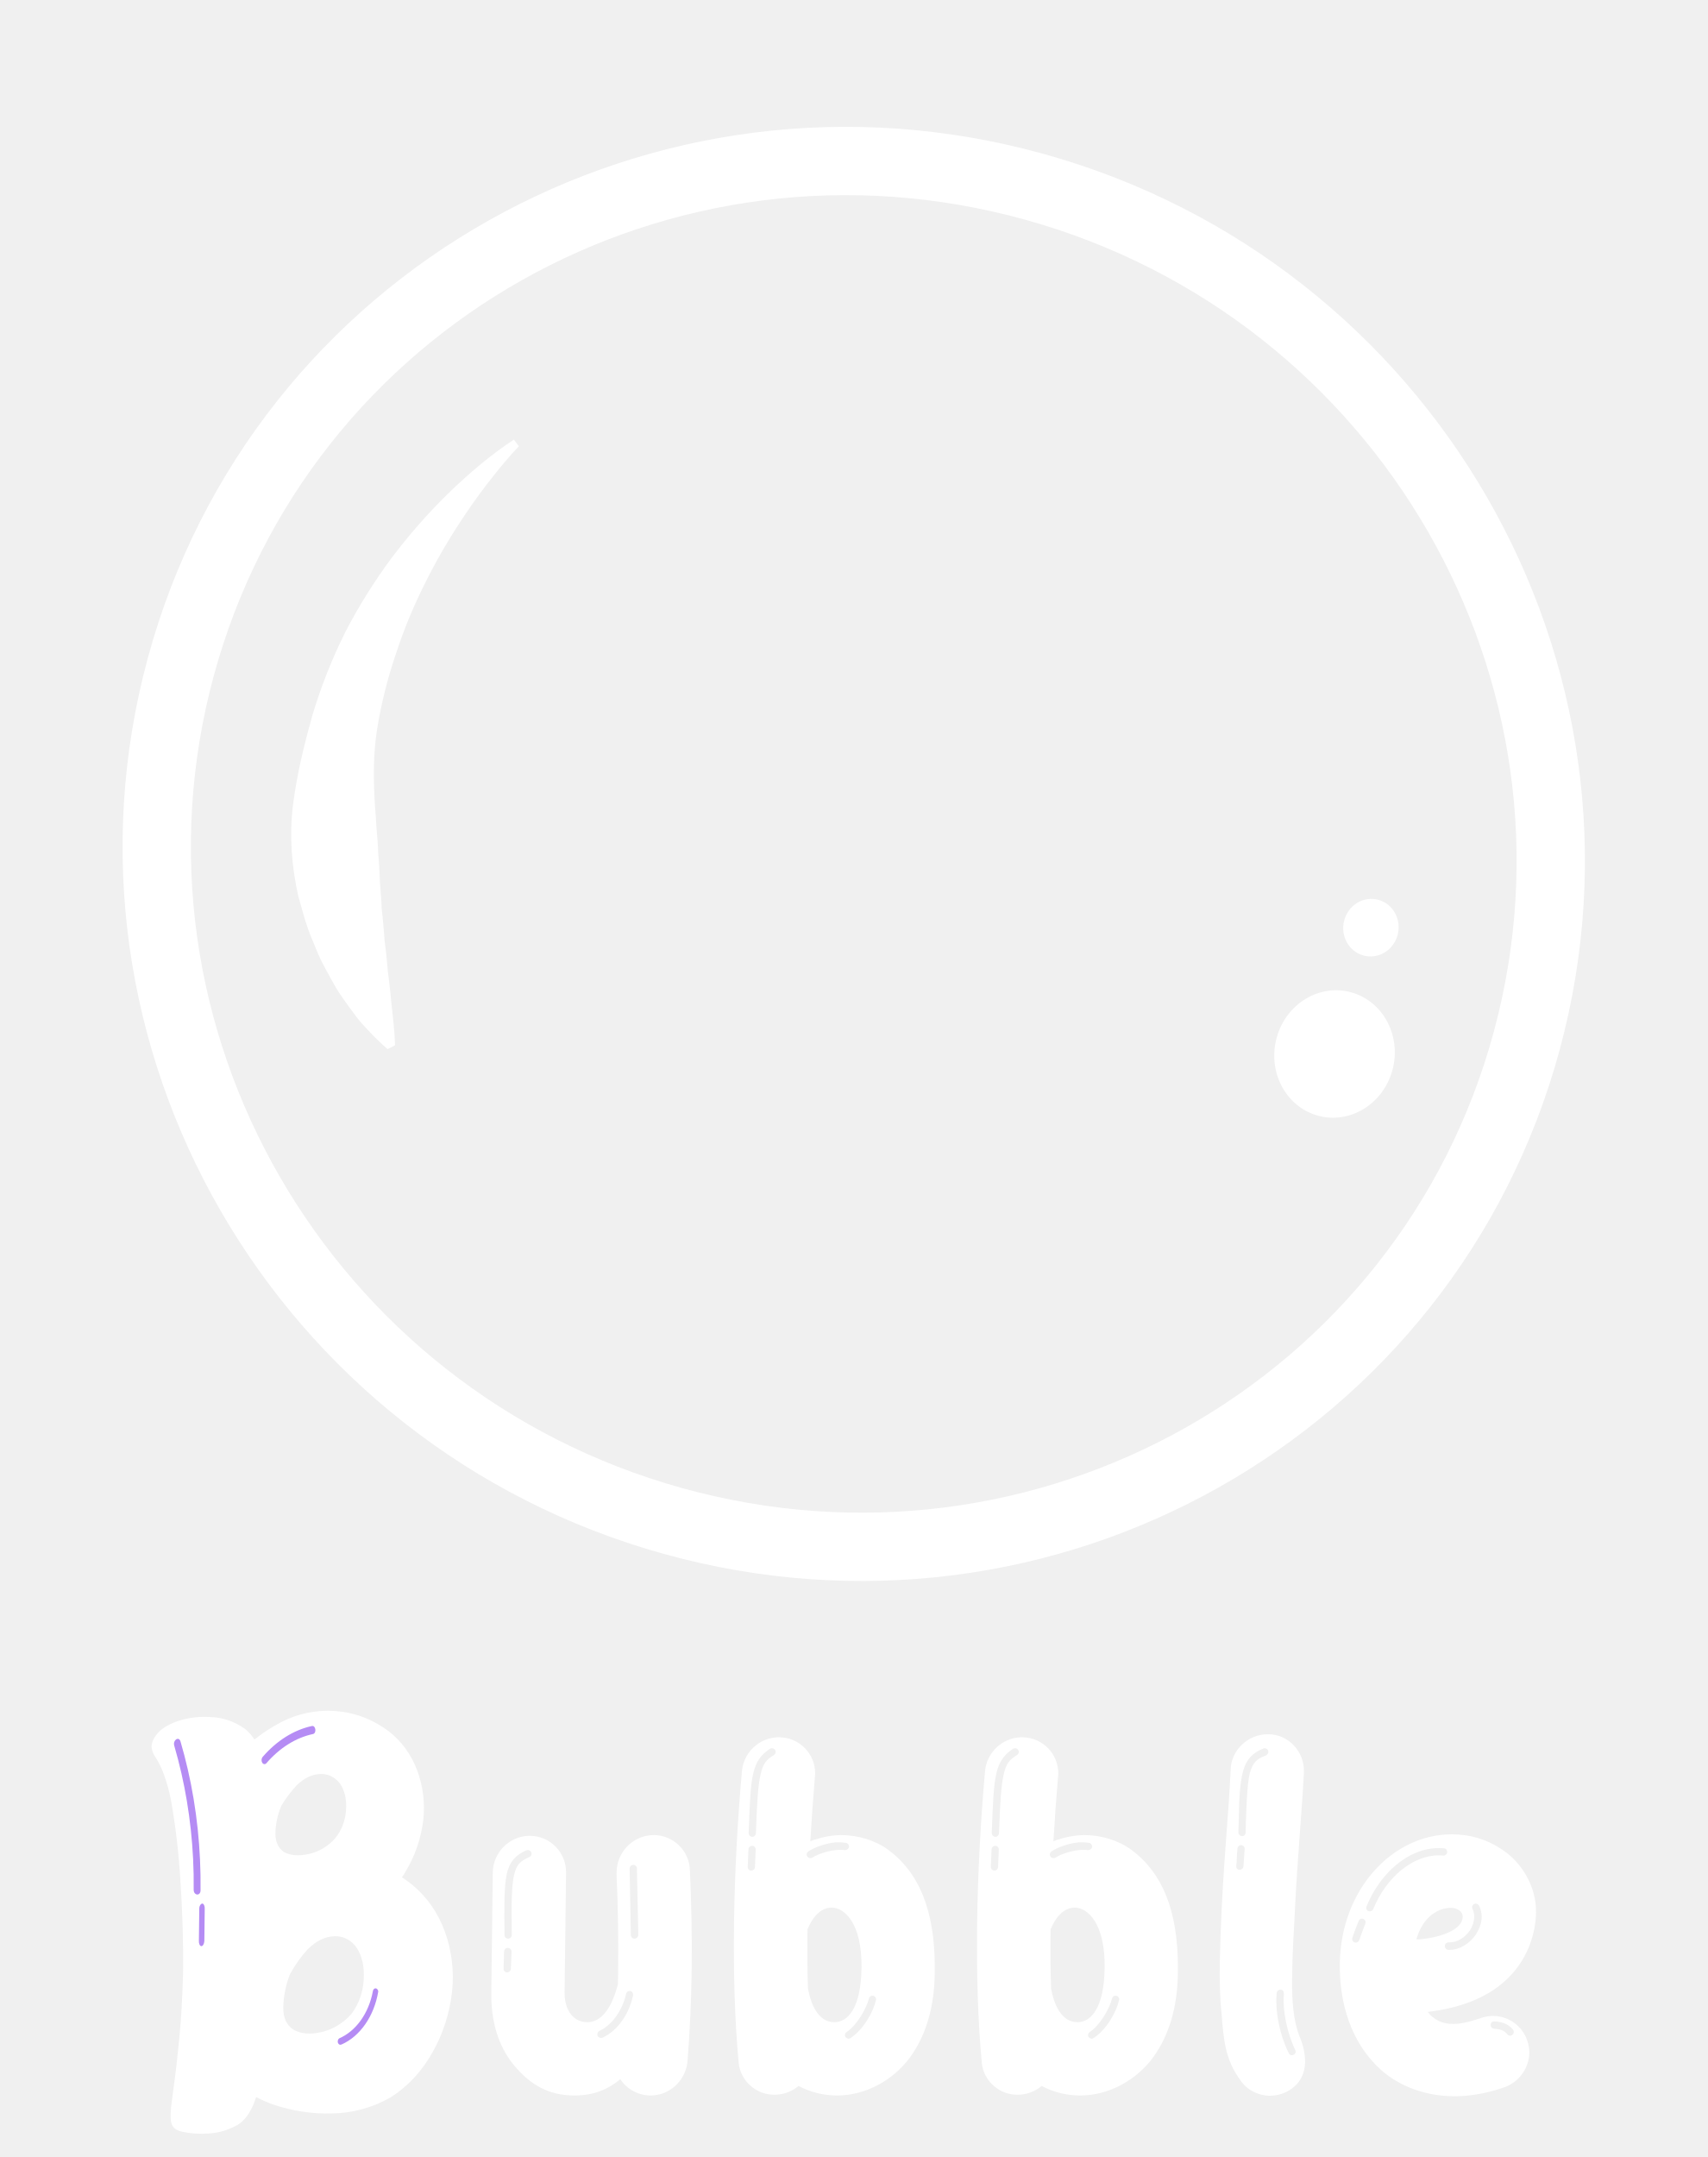
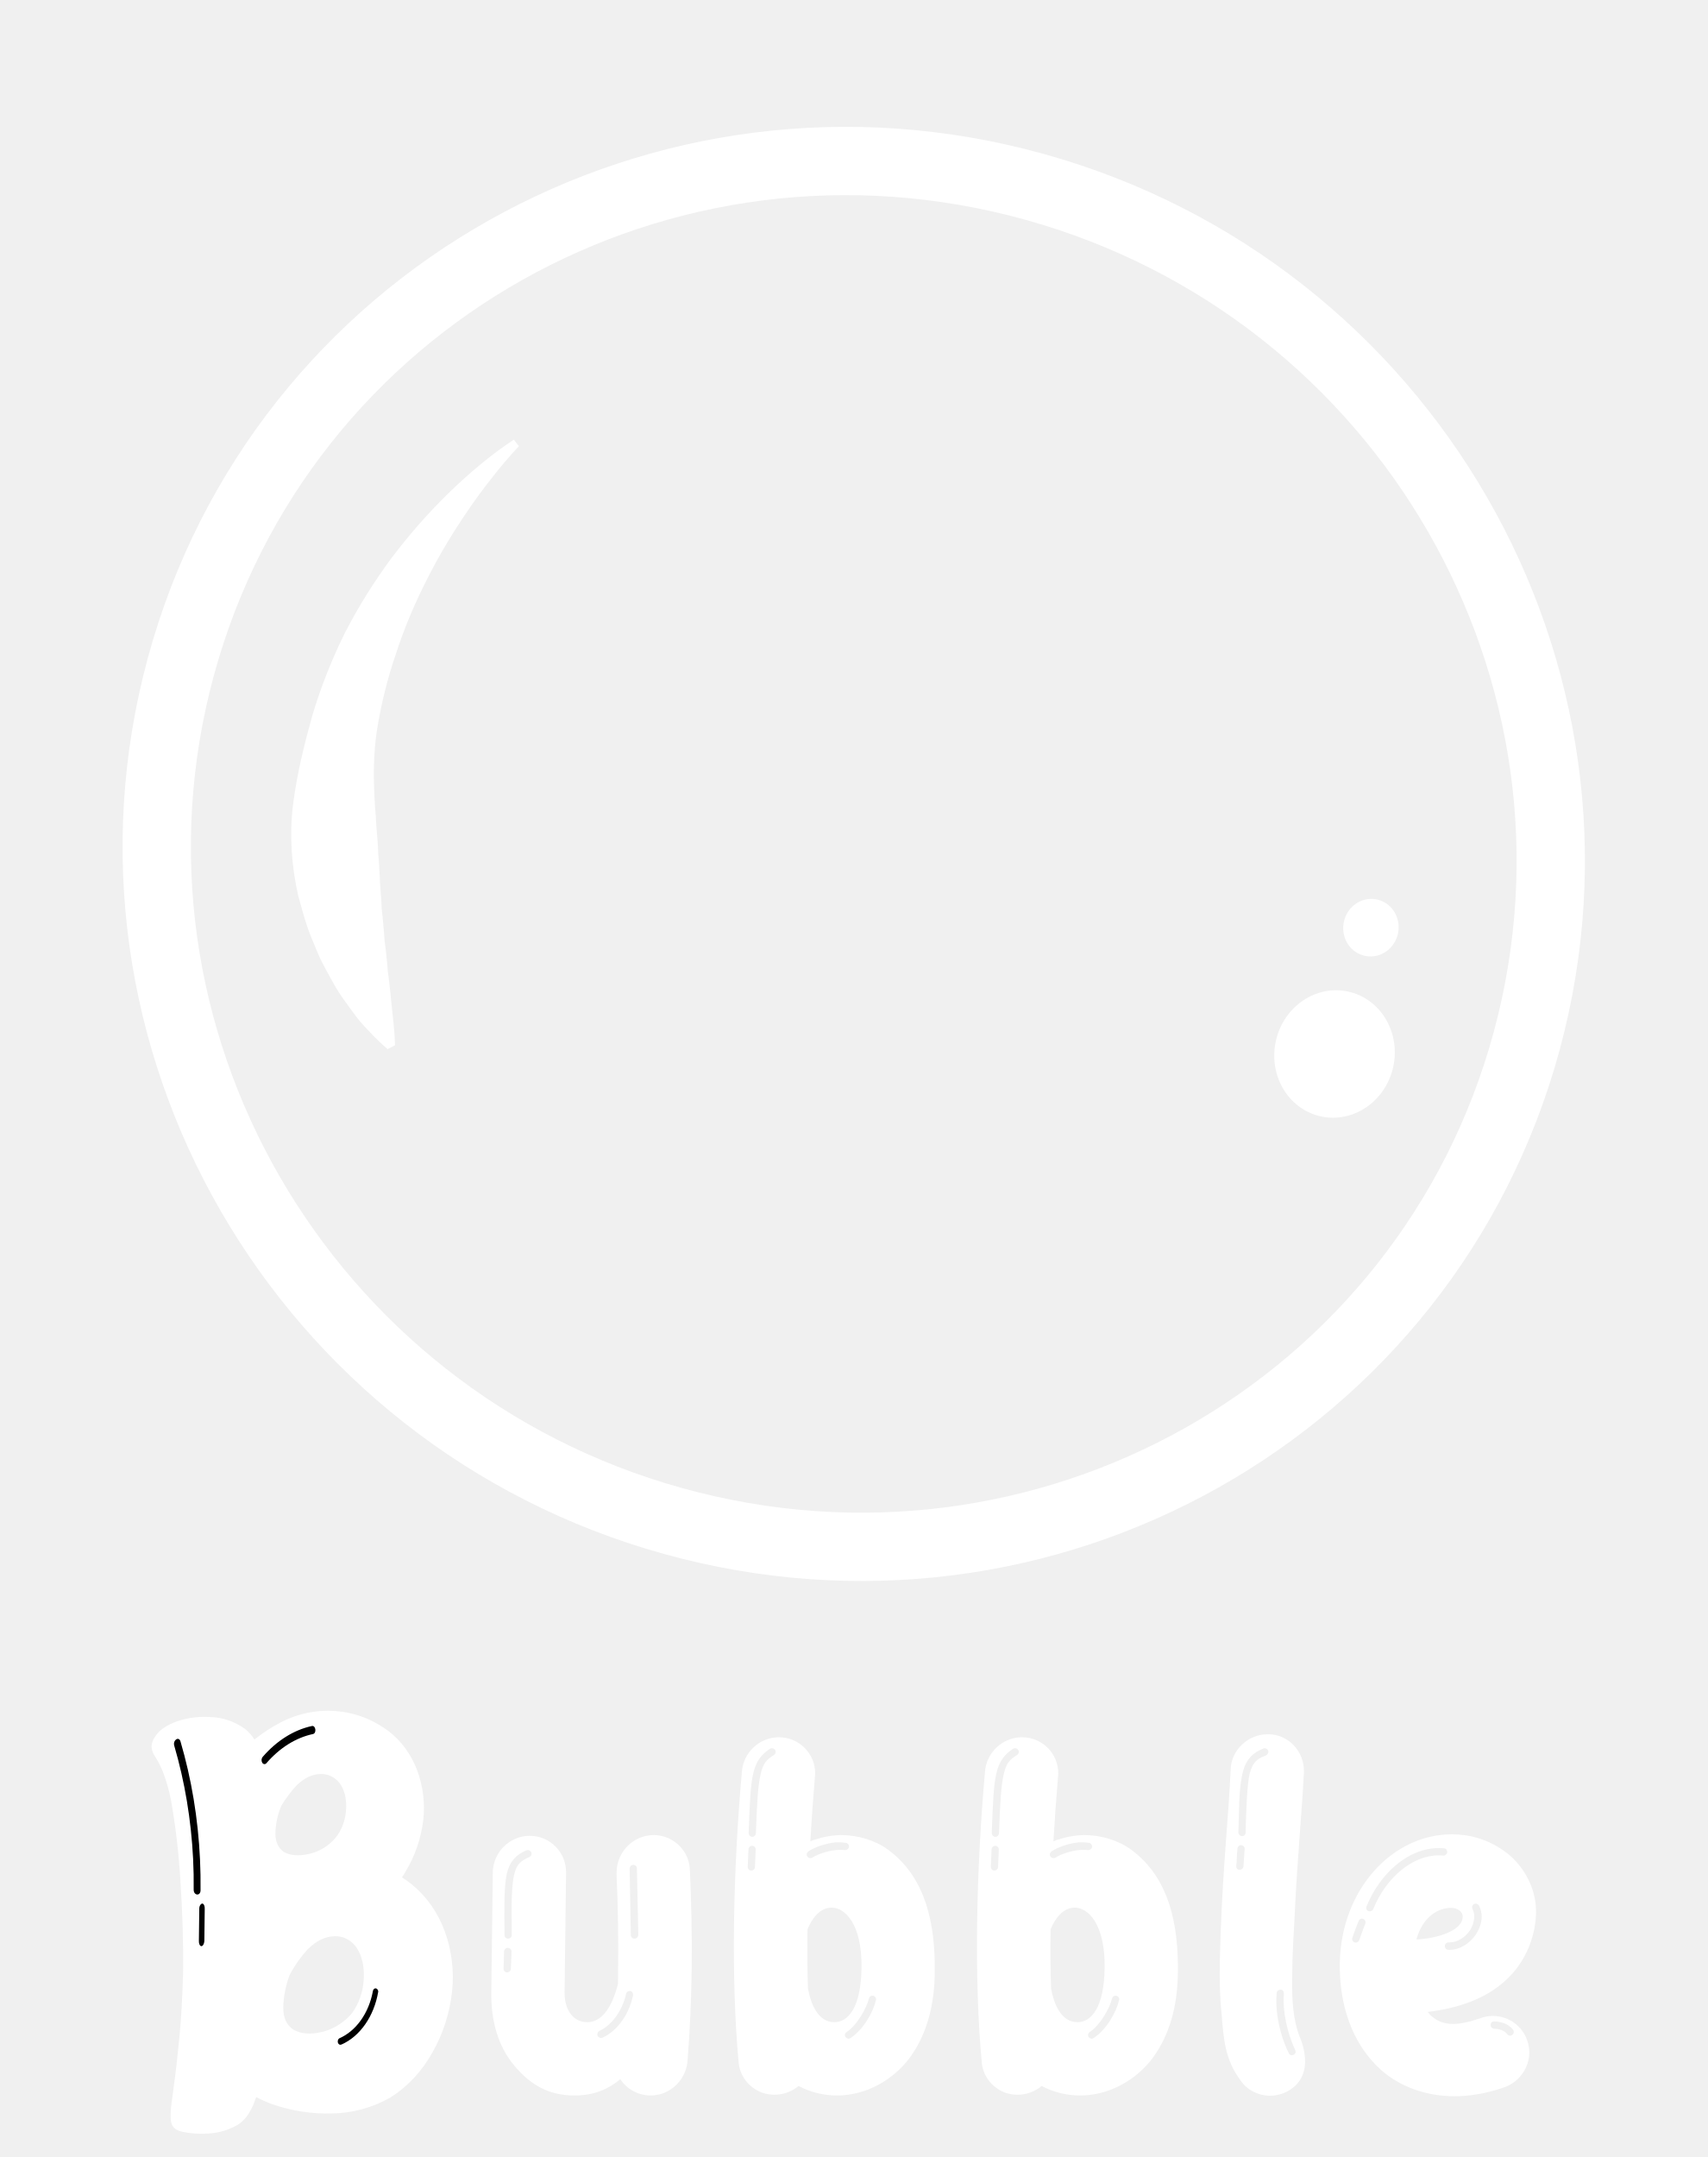
<svg xmlns="http://www.w3.org/2000/svg" width="1000" height="1263" viewBox="0 0 1000 1263" fill="none">
  <path d="M894.146 609.4C952.607 393.677 823.535 169.82 605.854 109.4C388.174 48.98 164.316 174.878 105.854 390.6C47.393 606.323 176.465 830.18 394.146 890.6C611.826 951.02 835.684 825.122 894.146 609.4Z" stroke="white" stroke-width="40" stroke-miterlimit="10" />
  <path d="M303.889 261.264C298.432 267.057 293.169 273.267 288.245 279.6C283.224 285.884 278.494 292.365 273.983 298.968C264.96 312.174 256.738 325.797 249.728 339.911C242.573 353.927 236.533 368.385 231.78 383.089C226.807 397.694 223.121 412.594 220.768 427.567C218.439 442.565 218.682 457.76 219.652 472.537C219.967 476.243 220.258 479.925 220.404 483.607C220.622 487.289 221.107 490.947 221.277 494.629C221.374 496.47 221.495 498.311 221.52 500.152C221.665 501.993 221.908 503.809 221.981 505.675C222.272 509.357 222.32 513.063 222.538 516.794L223.363 528.012C223.484 529.902 223.46 531.817 223.703 533.682C223.921 535.572 224.163 537.438 224.309 539.352C224.649 543.157 224.988 546.986 225.255 550.865C225.789 554.694 226.201 558.572 226.589 562.5C226.807 564.464 226.929 566.452 227.098 568.44C227.292 570.428 227.656 572.368 227.85 574.38C228.36 578.357 228.772 582.432 229.136 586.556C229.936 594.803 231.173 603.026 231.319 612.06L227.001 614.293C223.654 611.397 220.477 608.378 217.445 605.211C214.462 602.02 211.308 598.878 208.737 595.392C206.118 591.931 203.523 588.421 201.024 584.813C199.763 583.021 198.502 581.204 197.362 579.339C196.27 577.449 195.13 575.583 194.112 573.644C191.977 569.815 189.867 565.936 187.878 562.009C185.986 558.032 184.41 553.909 182.712 549.809C179.171 541.66 177.085 532.995 174.611 524.379C170.73 506.951 169.372 488.762 171.652 470.917C173.907 453.071 178.225 435.717 182.954 418.829C187.999 401.99 194.451 385.74 202.14 370.3C210.047 354.958 219.167 340.451 229.233 326.828C239.444 313.303 250.529 300.637 262.462 288.977C274.42 277.342 287.032 266.615 300.93 257.41L303.889 261.264Z" fill="white" />
  <path d="M815.49 626.564C820.893 606.626 810.088 586.249 791.356 581.049C772.624 575.85 753.058 587.798 747.655 607.736C742.251 627.674 753.057 648.052 771.789 653.251C790.521 658.45 810.086 646.502 815.49 626.564Z" fill="white" />
  <path d="M818.507 547.517C820.944 538.522 815.925 529.289 807.295 526.893C798.665 524.498 789.693 529.848 787.256 538.843C784.818 547.838 789.838 557.072 798.467 559.467C807.097 561.862 816.069 556.512 818.507 547.517Z" fill="white" />
  <path d="M381.025 1226.98C382.929 1226.98 384.69 1226.69 386.6 1226.25C395.566 1223.76 401.963 1215.85 402.663 1206.62C404.049 1189.34 404.861 1171.03 405.086 1152.86C405.334 1132.8 404.846 1113.02 404.043 1095.01C403.741 1083.87 394.625 1074.79 383.349 1074.5H382.91C371.045 1074.5 361.257 1084.17 361.109 1096.18L361.09 1097.64C361.899 1115.22 362.238 1135.14 361.992 1155.06L361.909 1161.8C359.756 1170 354.895 1184.06 343.909 1184.06C335.999 1184.06 330.662 1177.32 330.644 1166.92L331.515 1096.47C331.662 1084.61 322.113 1074.94 310.248 1074.94H309.955C298.235 1075.09 288.74 1084.75 288.595 1096.47L287.724 1166.92C287.529 1182.74 291.444 1197.83 301.115 1209.4C310.788 1220.83 321.259 1226.98 336.493 1226.98C348.212 1226.98 356.611 1223.02 363.271 1217.46C367.299 1223.46 373.993 1226.98 381.025 1226.98ZM297.639 1135.14C296.467 1135.14 295.452 1134.26 295.467 1133.09C295.409 1125.91 295.337 1119.91 295.398 1114.93C295.494 1107.16 295.856 1101.6 296.789 1097.2C298.491 1089.88 302.2 1086.07 308.239 1083.43L309.119 1083.29C310.438 1083.29 311.304 1084.31 311.29 1085.49C311.281 1086.22 310.83 1087.1 309.948 1087.39C304.645 1089.73 302.423 1091.78 301.026 1098.08C300.099 1102.04 299.733 1107.9 299.632 1116.1L299.713 1133.24C299.7 1134.26 298.664 1135.14 297.639 1135.14ZM371.613 1135.14C370.441 1135.14 369.427 1134.26 369.443 1132.94L368.751 1094.13C368.766 1092.96 369.657 1091.93 370.829 1091.93C372.001 1091.93 373.015 1092.81 373.001 1093.98L373.838 1132.94C373.823 1134.11 372.785 1135.14 371.613 1135.14ZM296.955 1154.91C295.783 1154.91 294.917 1153.89 294.931 1152.72L295.202 1142.61C295.362 1141.58 296.107 1140.56 297.132 1140.56H297.425C298.597 1140.56 299.61 1141.58 299.595 1142.76L299.177 1152.86C299.163 1154.04 298.127 1154.91 296.955 1154.91ZM351.998 1193.29C351.265 1193.29 350.392 1192.85 349.962 1192.12L349.826 1191.24C349.837 1190.36 350.285 1189.63 351.023 1189.19C358.537 1185.67 364.502 1177.18 366.672 1167.51C366.831 1166.49 367.719 1165.75 368.745 1165.75C369.916 1165.75 370.783 1166.78 370.768 1167.95L370.763 1168.39C368.433 1179.08 362.013 1188.9 352.879 1193.14L351.998 1193.29ZM490.302 1226.98C507.001 1226.98 523.079 1218.04 532.911 1204.71C542.598 1191.39 547.199 1174.69 547.436 1155.5L547.447 1154.62C547.792 1126.64 542.27 1099.4 520.205 1083.14C512.657 1077.58 502.587 1074.5 492.48 1074.5L489.402 1074.65C485.736 1074.94 481.919 1075.67 478.389 1076.84C477.067 1077.14 475.743 1077.58 474.564 1078.16C475.307 1065.42 476.195 1052.82 477.223 1040.81L477.396 1038.61C477.541 1026.9 468.139 1017.23 456.128 1017.23H455.395C444.403 1017.67 435.361 1026.31 434.493 1037.3C431.941 1066 430.238 1097.06 429.871 1126.79C429.512 1155.79 430.342 1183.48 432.541 1207.06C433.027 1215.11 438.215 1222 445.648 1225.07C448.272 1226.1 450.903 1226.54 453.54 1226.54C458.667 1226.54 463.669 1224.78 467.666 1221.41C474.069 1224.78 481.659 1226.98 490.302 1226.98ZM440.612 1075.53C439.294 1075.53 438.427 1074.5 438.444 1073.18C439.104 1055.31 439.526 1044.91 441.222 1038.03C442.92 1031 446.043 1027.19 450.917 1023.97C451.212 1023.82 451.507 1023.67 451.946 1023.67H452.093C453.411 1023.67 454.277 1024.7 454.263 1025.87C454.256 1026.46 453.954 1027.19 453.216 1027.63C448.787 1030.41 446.855 1032.61 445.459 1038.91C443.916 1045.21 443.35 1055.46 442.69 1073.33C442.675 1074.5 441.784 1075.53 440.612 1075.53ZM474.589 1087.98C473.856 1087.98 473.274 1087.68 472.842 1087.1C472.554 1086.66 472.413 1086.22 472.417 1085.93C472.426 1085.19 472.875 1084.46 473.466 1084.02C477.305 1081.53 483.485 1079.33 489.498 1078.75H491.695C493.013 1078.75 494.184 1078.89 495.354 1079.04C496.524 1079.19 497.243 1080.21 497.231 1081.24L497.227 1081.53C496.921 1082.56 496.034 1083.29 495.008 1083.29H494.569C493.838 1083.14 492.813 1083.14 491.934 1083.14C486.367 1083.14 479.161 1085.49 475.764 1087.68C475.468 1087.98 475.028 1087.98 474.589 1087.98ZM439.928 1095.3C438.756 1095.3 437.89 1094.27 437.904 1093.1L438.322 1083C438.337 1081.82 439.228 1080.8 440.547 1080.8C441.719 1080.8 442.585 1081.82 442.57 1083L442.152 1093.1C442.138 1094.27 441.246 1095.3 439.928 1095.3ZM488.635 1184.06C478.821 1184.06 474.712 1172.78 473.204 1164.43C472.756 1153.3 472.754 1141.58 472.901 1129.72C475.469 1123.42 480.09 1116.98 487.121 1116.98C494.592 1116.98 504.878 1126.21 504.557 1152.13C504.264 1175.86 496.546 1184.06 488.635 1184.06ZM497.012 1193.73C496.28 1193.73 495.553 1193.29 495.12 1192.7C494.977 1192.41 494.836 1191.97 494.842 1191.53C494.851 1190.8 495.298 1190.21 495.889 1189.77C501.944 1185.82 507.487 1175.86 508.874 1170.29C509.033 1169.27 509.921 1168.54 510.946 1168.54C512.118 1168.54 513.131 1169.56 513.117 1170.73L512.965 1171.17C511.413 1178.2 505.722 1188.31 498.189 1193.29C497.893 1193.58 497.451 1193.73 497.012 1193.73ZM632.685 1226.98C649.384 1226.98 665.461 1218.04 675.294 1204.71C684.98 1191.39 689.581 1174.69 689.819 1155.5L689.829 1154.62C690.175 1126.64 684.653 1099.4 662.588 1083.14C655.04 1077.58 644.97 1074.5 634.863 1074.5L631.785 1074.65C628.119 1074.94 624.302 1075.67 620.771 1076.84C619.449 1077.14 618.126 1077.58 616.947 1078.16C617.69 1065.42 618.578 1052.82 619.606 1040.81L619.779 1038.61C619.924 1026.9 610.522 1017.23 598.51 1017.23H597.778C586.786 1017.67 577.744 1026.31 576.876 1037.3C574.323 1066 572.621 1097.06 572.254 1126.79C571.895 1155.79 572.725 1183.48 574.923 1207.06C575.41 1215.11 580.598 1222 588.031 1225.07C590.655 1226.1 593.286 1226.54 595.923 1226.54C601.05 1226.54 606.052 1224.78 610.049 1221.41C616.452 1224.78 624.042 1226.98 632.685 1226.98ZM582.995 1075.53C581.676 1075.53 580.81 1074.5 580.826 1073.18C581.487 1055.31 581.908 1044.91 583.605 1038.03C585.303 1031 588.426 1027.19 593.3 1023.97C593.595 1023.82 593.89 1023.67 594.329 1023.67H594.476C595.794 1023.67 596.66 1024.7 596.646 1025.87C596.638 1026.46 596.336 1027.19 595.599 1027.63C591.17 1030.41 589.238 1032.61 587.842 1038.91C586.299 1045.21 585.733 1055.46 585.073 1073.33C585.058 1074.5 584.167 1075.53 582.995 1075.53ZM616.972 1087.98C616.239 1087.98 615.657 1087.68 615.225 1087.1C614.937 1086.66 614.796 1086.22 614.8 1085.93C614.809 1085.19 615.257 1084.46 615.849 1084.02C619.688 1081.53 625.868 1079.33 631.881 1078.75H634.078C635.396 1078.75 636.566 1078.89 637.736 1079.04C638.906 1079.19 639.626 1080.21 639.614 1081.24L639.61 1081.53C639.304 1082.56 638.416 1083.29 637.391 1083.29H636.951C636.221 1083.14 635.195 1083.14 634.317 1083.14C628.75 1083.14 621.543 1085.49 618.147 1087.68C617.851 1087.98 617.411 1087.98 616.972 1087.98ZM582.311 1095.3C581.139 1095.3 580.273 1094.27 580.287 1093.1L580.705 1083C580.72 1081.82 581.611 1080.8 582.93 1080.8C584.101 1080.8 584.968 1081.82 584.953 1083L584.535 1093.1C584.521 1094.27 583.629 1095.3 582.311 1095.3ZM631.018 1184.06C621.204 1184.06 617.095 1172.78 615.587 1164.43C615.139 1153.3 615.137 1141.58 615.284 1129.72C617.852 1123.42 622.473 1116.98 629.504 1116.98C636.974 1116.98 647.261 1126.21 646.94 1152.13C646.647 1175.86 638.928 1184.06 631.018 1184.06ZM639.395 1193.73C638.662 1193.73 637.935 1193.29 637.503 1192.7C637.36 1192.41 637.219 1191.97 637.225 1191.53C637.234 1190.8 637.68 1190.21 638.272 1189.77C644.327 1185.82 649.87 1175.86 651.257 1170.29C651.416 1169.27 652.304 1168.54 653.329 1168.54C654.501 1168.54 655.514 1169.56 655.499 1170.73L655.347 1171.17C653.796 1178.2 648.104 1188.31 640.572 1193.29C640.275 1193.58 639.834 1193.73 639.395 1193.73ZM743.572 1227.13C748.113 1227.13 752.67 1225.81 756.661 1222.88C761.687 1219.22 763.948 1214.09 764.313 1208.23L764.324 1207.35C764.382 1202.66 763.273 1197.54 761.138 1192.56C757.302 1182.89 756.574 1170.73 756.722 1158.72C756.963 1139.24 757.587 1136.17 758.401 1117.71C759.774 1089.59 762.484 1060 763.632 1038.17L763.647 1037C763.786 1025.72 754.684 1015.47 742.819 1015.47H742.233C731.1 1015.47 720.879 1024.7 720.734 1036.42C719.347 1065.71 716.398 1090.91 714.866 1131.92L714.361 1149.05C714.227 1159.89 714.395 1170 715.451 1179.37C716.592 1193.73 717.322 1205.74 726.544 1218.19C730.428 1223.9 736.691 1226.83 742.986 1227.13H743.572ZM727.58 1075.09H727.434C726.262 1075.09 725.249 1074.06 725.264 1072.89L725.788 1054.14C726.172 1046.82 726.827 1041.25 728.051 1037C729.896 1029.97 733.898 1026.16 739.933 1023.82C740.081 1023.67 740.374 1023.67 740.667 1023.67H740.813C742.13 1023.82 742.85 1024.85 742.837 1025.87C742.68 1026.75 742.231 1027.48 741.347 1027.92C736.05 1029.83 733.827 1031.88 731.993 1038.03C731.067 1041.84 730.565 1046.96 730.181 1054.29C729.973 1059.27 729.6 1065.71 729.508 1073.18C729.495 1074.21 728.606 1075.09 727.58 1075.09ZM725.871 1094.86C724.846 1094.86 723.978 1093.98 723.992 1092.81C724.48 1088.85 724.207 1087.24 724.705 1082.56C724.719 1081.38 725.757 1080.36 726.929 1080.36C728.099 1080.51 728.967 1081.38 728.955 1082.41L728.24 1092.81C728.226 1093.98 727.043 1094.86 725.871 1094.86ZM756.463 1203.4C755.73 1203.4 755.15 1202.96 754.864 1202.37C751.86 1196.51 747.325 1184.21 747.493 1170.59L747.683 1167.07C747.698 1165.9 748.734 1165.02 749.906 1165.02C751.517 1165.02 751.94 1166.34 751.922 1167.8L751.747 1170.15C751.587 1183.04 755.98 1195.05 758.552 1200.32L758.834 1201.2C758.823 1202.08 758.374 1202.81 757.638 1203.1C757.195 1203.4 756.902 1203.4 756.463 1203.4ZM851.967 1227.42C861.195 1227.42 870.885 1225.66 880.741 1222.29C889.714 1219.22 895.531 1210.87 895.641 1201.93C895.67 1199.59 895.261 1197.1 894.411 1194.75C891.444 1185.97 883.163 1180.4 874.374 1180.4C871.884 1180.4 869.388 1180.84 867.033 1181.72C860.266 1184.06 855.127 1185.09 851.025 1185.09C844.726 1185.09 840.945 1182.89 837.614 1179.81C837.18 1179.37 836.749 1178.64 836.171 1178.06C855.389 1175.71 870.11 1169.85 880.773 1160.48C894.839 1148.32 899.44 1131.62 899.587 1119.76C899.778 1104.23 890.863 1090.76 880.987 1083.87C871.113 1076.84 860.601 1074.06 850.2 1074.06C815.337 1074.06 785.199 1106.58 784.665 1149.79C784.377 1173.08 791.27 1196.07 808.508 1211.75C819.809 1221.85 835.121 1227.42 851.967 1227.42ZM802.182 1119.17L801.451 1119.03C800.576 1118.74 800.145 1118 800.156 1117.12L800.314 1116.24C808.318 1096.76 824.759 1082.12 842.63 1082.12H842.923C843.802 1082.12 844.681 1082.12 845.558 1082.26C846.876 1082.26 847.596 1083.29 847.58 1084.61C847.421 1085.63 846.531 1086.51 845.505 1086.51L842.724 1086.36C827.05 1086.36 811.653 1099.55 804.249 1117.86C803.947 1118.59 803.061 1119.17 802.182 1119.17ZM848.631 1141.73H848.192C847.022 1141.58 846.154 1140.71 846.17 1139.39C846.185 1138.22 847.221 1137.34 848.393 1137.34H848.832C853.666 1137.34 857.95 1134.41 860.782 1130.45C862.425 1127.96 863.34 1125.03 863.372 1122.4C863.392 1120.79 863.119 1119.17 862.403 1117.86L862.123 1116.83C862.137 1115.66 863.029 1114.63 864.347 1114.63C865.08 1114.63 865.805 1115.22 866.237 1115.81C867.237 1117.86 867.794 1120.2 867.767 1122.4C867.722 1126.06 866.36 1129.57 864.269 1132.8C860.838 1137.78 855.223 1141.73 848.631 1141.73ZM829.518 1135.58C833.348 1121.96 842.637 1117.12 849.668 1117.12C853.623 1117.12 856.672 1119.32 856.636 1122.25C856.515 1132.06 836.549 1135.58 829.518 1135.58ZM794.045 1137.48L793.315 1137.34C792.439 1137.04 791.862 1136.31 791.875 1135.29L792.031 1134.55C793.094 1131.48 794.308 1128.11 795.666 1124.89C795.97 1124.01 796.709 1123.42 797.588 1123.42C798.76 1123.42 799.773 1124.45 799.758 1125.62L799.603 1126.35C798.391 1129.57 797.031 1132.94 796.116 1135.87C795.812 1136.75 794.924 1137.48 794.045 1137.48ZM884.338 1191.97C883.752 1191.97 883.17 1191.68 882.738 1191.09C880.863 1188.75 878.088 1188.02 875.014 1187.87C873.551 1187.72 872.978 1186.7 872.99 1185.67C873.003 1184.65 873.602 1183.62 874.92 1183.62H875.213C878.873 1183.77 883.255 1184.79 886.14 1188.46C886.427 1188.9 886.568 1189.34 886.563 1189.77C886.554 1190.51 886.254 1191.09 885.662 1191.53C885.366 1191.83 884.778 1191.97 884.338 1191.97Z" fill="white" />
  <path d="M150.035 1227.89C149.696 1228.71 149.4 1229.55 149.15 1230.42C146.42 1237.68 142.709 1242.48 138.015 1244.81C132.933 1247.51 127.403 1249.03 121.763 1249.26C116.851 1249.61 111.915 1249.28 107.066 1248.3C103.468 1247.58 101.263 1245.95 100.451 1243.43C99.638 1240.91 99.737 1236.24 100.725 1229.43C101.03 1227.11 101.37 1224.6 101.743 1221.91C102.805 1214.37 103.882 1205.01 104.976 1193.84C106.07 1182.67 106.818 1169.83 107.219 1155.33C107.42 1137.42 106.886 1119.2 105.617 1100.69C104.7 1085.28 102.916 1069.94 100.275 1054.77C99.167 1048.85 97.546 1043.06 95.435 1037.49C94.233 1034.48 92.776 1031.61 91.086 1028.91C89.983 1027.43 89.22 1025.67 88.864 1023.79C88.507 1021.2 89.502 1018.41 91.851 1015.43C94.2 1012.44 98.151 1009.93 103.702 1007.88C110.135 1005.74 116.867 1004.91 123.579 1005.42C130.64 1005.65 137.52 1008.04 143.466 1012.33C145.624 1014.03 147.502 1016.15 149.014 1018.57C155.049 1013.73 161.579 1009.7 168.469 1006.57C178.504 1002.27 189.347 1000.79 200.045 1002.26C209.865 1003.54 219.279 1007.43 227.497 1013.6C234.941 1019.27 240.767 1027.21 244.27 1036.46C247.758 1045.74 249.005 1055.86 247.887 1065.81C246.568 1076.42 243.11 1086.55 237.772 1095.43C237.087 1096.78 236.291 1098.06 235.393 1099.24C237.472 1100.56 239.482 1102.02 241.413 1103.59C249.955 1110.6 256.587 1120.11 260.56 1131.07C264.578 1142.21 266.022 1154.28 264.759 1166.17C263.339 1178.85 259.412 1191.01 253.263 1201.76C247.166 1212.75 238.681 1221.84 228.587 1228.2C218.018 1234.17 206.348 1237.35 194.473 1237.5C182.692 1237.85 170.927 1236.04 159.647 1232.15C156.366 1230.96 153.155 1229.54 150.035 1227.89ZM164.95 1056.98C164.758 1057.35 164.587 1057.72 164.437 1058.11C162.488 1062.95 161.415 1068.18 161.28 1073.5C161.236 1078.39 162.904 1082.03 166.284 1084.44C170.103 1086.51 174.974 1086.89 180.897 1085.56C186.711 1084.31 192.046 1081.14 196.212 1076.47C199.995 1071.92 202.27 1066.07 202.661 1059.87C203.102 1053.64 201.918 1048.47 199.11 1044.35C197.721 1042.5 195.971 1041.04 193.997 1040.07C192.022 1039.1 189.875 1038.65 187.725 1038.76C183.011 1038.79 178.375 1040.96 173.817 1045.26C170.526 1048.83 167.557 1052.76 164.95 1056.98ZM170.051 1155.58C169.903 1155.97 169.728 1156.34 169.528 1156.7C167.291 1162.66 166.057 1169.02 165.888 1175.48C165.842 1181.38 167.781 1185.67 171.705 1188.35C176.092 1190.93 181.655 1191.42 188.392 1189.81C195.022 1188.27 201.086 1184.58 205.828 1179.2C210.079 1173.56 212.594 1166.54 213.007 1159.16C213.479 1151.71 212.131 1145.52 208.964 1140.61C207.456 1138.35 205.474 1136.55 203.195 1135.35C200.915 1134.15 198.408 1133.6 195.898 1133.74C190.434 1133.85 185.168 1136.43 180.099 1141.47C176.259 1145.71 172.886 1150.45 170.051 1155.58Z" fill="white" />
-   <path d="M156.017 1032.42C163.813 1023.4 173.266 1017.48 183.29 1015.34C185.544 1014.87 184.944 1010.17 182.678 1010.64C172.051 1012.94 162.034 1019.23 153.77 1028.8C153.427 1029.23 153.215 1029.81 153.18 1030.43C153.144 1031.05 153.286 1031.66 153.578 1032.13C153.869 1032.6 154.286 1032.89 154.741 1032.95C155.196 1033 155.654 1032.81 156.017 1032.42Z" fill="#B58CF4" />
-   <path d="M102.049 1022.15C108.226 1043.25 111.951 1065.6 113.094 1088.42C113.395 1094.42 113.506 1100.43 113.427 1106.45C113.39 1109.97 117.411 1110.38 117.451 1106.83C117.738 1082.75 115.219 1058.86 109.986 1036.05C108.712 1030.53 107.288 1025.08 105.715 1019.7C104.769 1016.44 101.095 1018.88 102.05 1022.14L102.049 1022.15Z" fill="#B58CF4" />
-   <path d="M200.04 1197.12C205.368 1194.76 210.145 1190.68 213.904 1185.29C217.662 1179.9 220.273 1173.39 221.481 1166.38C221.673 1165.31 220.816 1164.31 220.053 1164.23C219.638 1164.2 219.228 1164.37 218.909 1164.72C218.59 1165.07 218.386 1165.55 218.341 1166.08C217.157 1172.38 214.729 1178.2 211.289 1183.01C207.849 1187.81 203.512 1191.43 198.694 1193.52C198.316 1193.75 198.025 1194.17 197.885 1194.68C197.745 1195.18 197.766 1195.73 197.944 1196.21C198.13 1196.67 198.443 1197.01 198.821 1197.18C199.199 1197.34 199.616 1197.32 199.987 1197.12L200.04 1197.12Z" fill="#B58CF4" />
-   <path d="M116.709 1117.49L116.482 1136.35C116.435 1137.15 116.552 1137.93 116.809 1138.53C117.066 1139.12 117.443 1139.49 117.862 1139.54C118.285 1139.58 118.712 1139.29 119.05 1138.75C119.389 1138.21 119.613 1137.45 119.674 1136.65L119.901 1117.79C119.948 1116.98 119.831 1116.2 119.574 1115.61C119.317 1115.01 118.94 1114.65 118.521 1114.59C117.756 1114.59 116.731 1115.78 116.709 1117.49Z" fill="#B58CF4" />
+   <path d="M156.017 1032.42C163.813 1023.4 173.266 1017.48 183.29 1015.34C185.544 1014.87 184.944 1010.17 182.678 1010.64C172.051 1012.94 162.034 1019.23 153.77 1028.8C153.427 1029.23 153.215 1029.81 153.18 1030.43C153.144 1031.05 153.286 1031.66 153.578 1032.13C153.869 1032.6 154.286 1032.89 154.741 1032.95C155.196 1033 155.654 1032.81 156.017 1032.42Z" fill="black" />
+   <path d="M102.049 1022.15C108.226 1043.25 111.951 1065.6 113.094 1088.42C113.395 1094.42 113.506 1100.43 113.427 1106.45C113.39 1109.97 117.411 1110.38 117.451 1106.83C117.738 1082.75 115.219 1058.86 109.986 1036.05C108.712 1030.53 107.288 1025.08 105.715 1019.7C104.769 1016.44 101.095 1018.88 102.05 1022.14L102.049 1022.15Z" fill="black" />
+   <path d="M200.04 1197.12C205.368 1194.76 210.145 1190.68 213.904 1185.29C217.662 1179.9 220.273 1173.39 221.481 1166.38C221.673 1165.31 220.816 1164.31 220.053 1164.23C219.638 1164.2 219.228 1164.37 218.909 1164.72C218.59 1165.07 218.386 1165.55 218.341 1166.08C217.157 1172.38 214.729 1178.2 211.289 1183.01C207.849 1187.81 203.512 1191.43 198.694 1193.52C198.316 1193.75 198.025 1194.17 197.885 1194.68C197.745 1195.18 197.766 1195.73 197.944 1196.21C198.13 1196.67 198.443 1197.01 198.821 1197.18C199.199 1197.34 199.616 1197.32 199.987 1197.12L200.04 1197.12Z" fill="black" />
+   <path d="M116.709 1117.49L116.482 1136.35C116.435 1137.15 116.552 1137.93 116.809 1138.53C117.066 1139.12 117.443 1139.49 117.862 1139.54C118.285 1139.58 118.712 1139.29 119.05 1138.75C119.389 1138.21 119.613 1137.45 119.674 1136.65L119.901 1117.79C119.948 1116.98 119.831 1116.2 119.574 1115.61C119.317 1115.01 118.94 1114.65 118.521 1114.59C117.756 1114.59 116.731 1115.78 116.709 1117.49Z" fill="black" />
</svg>
